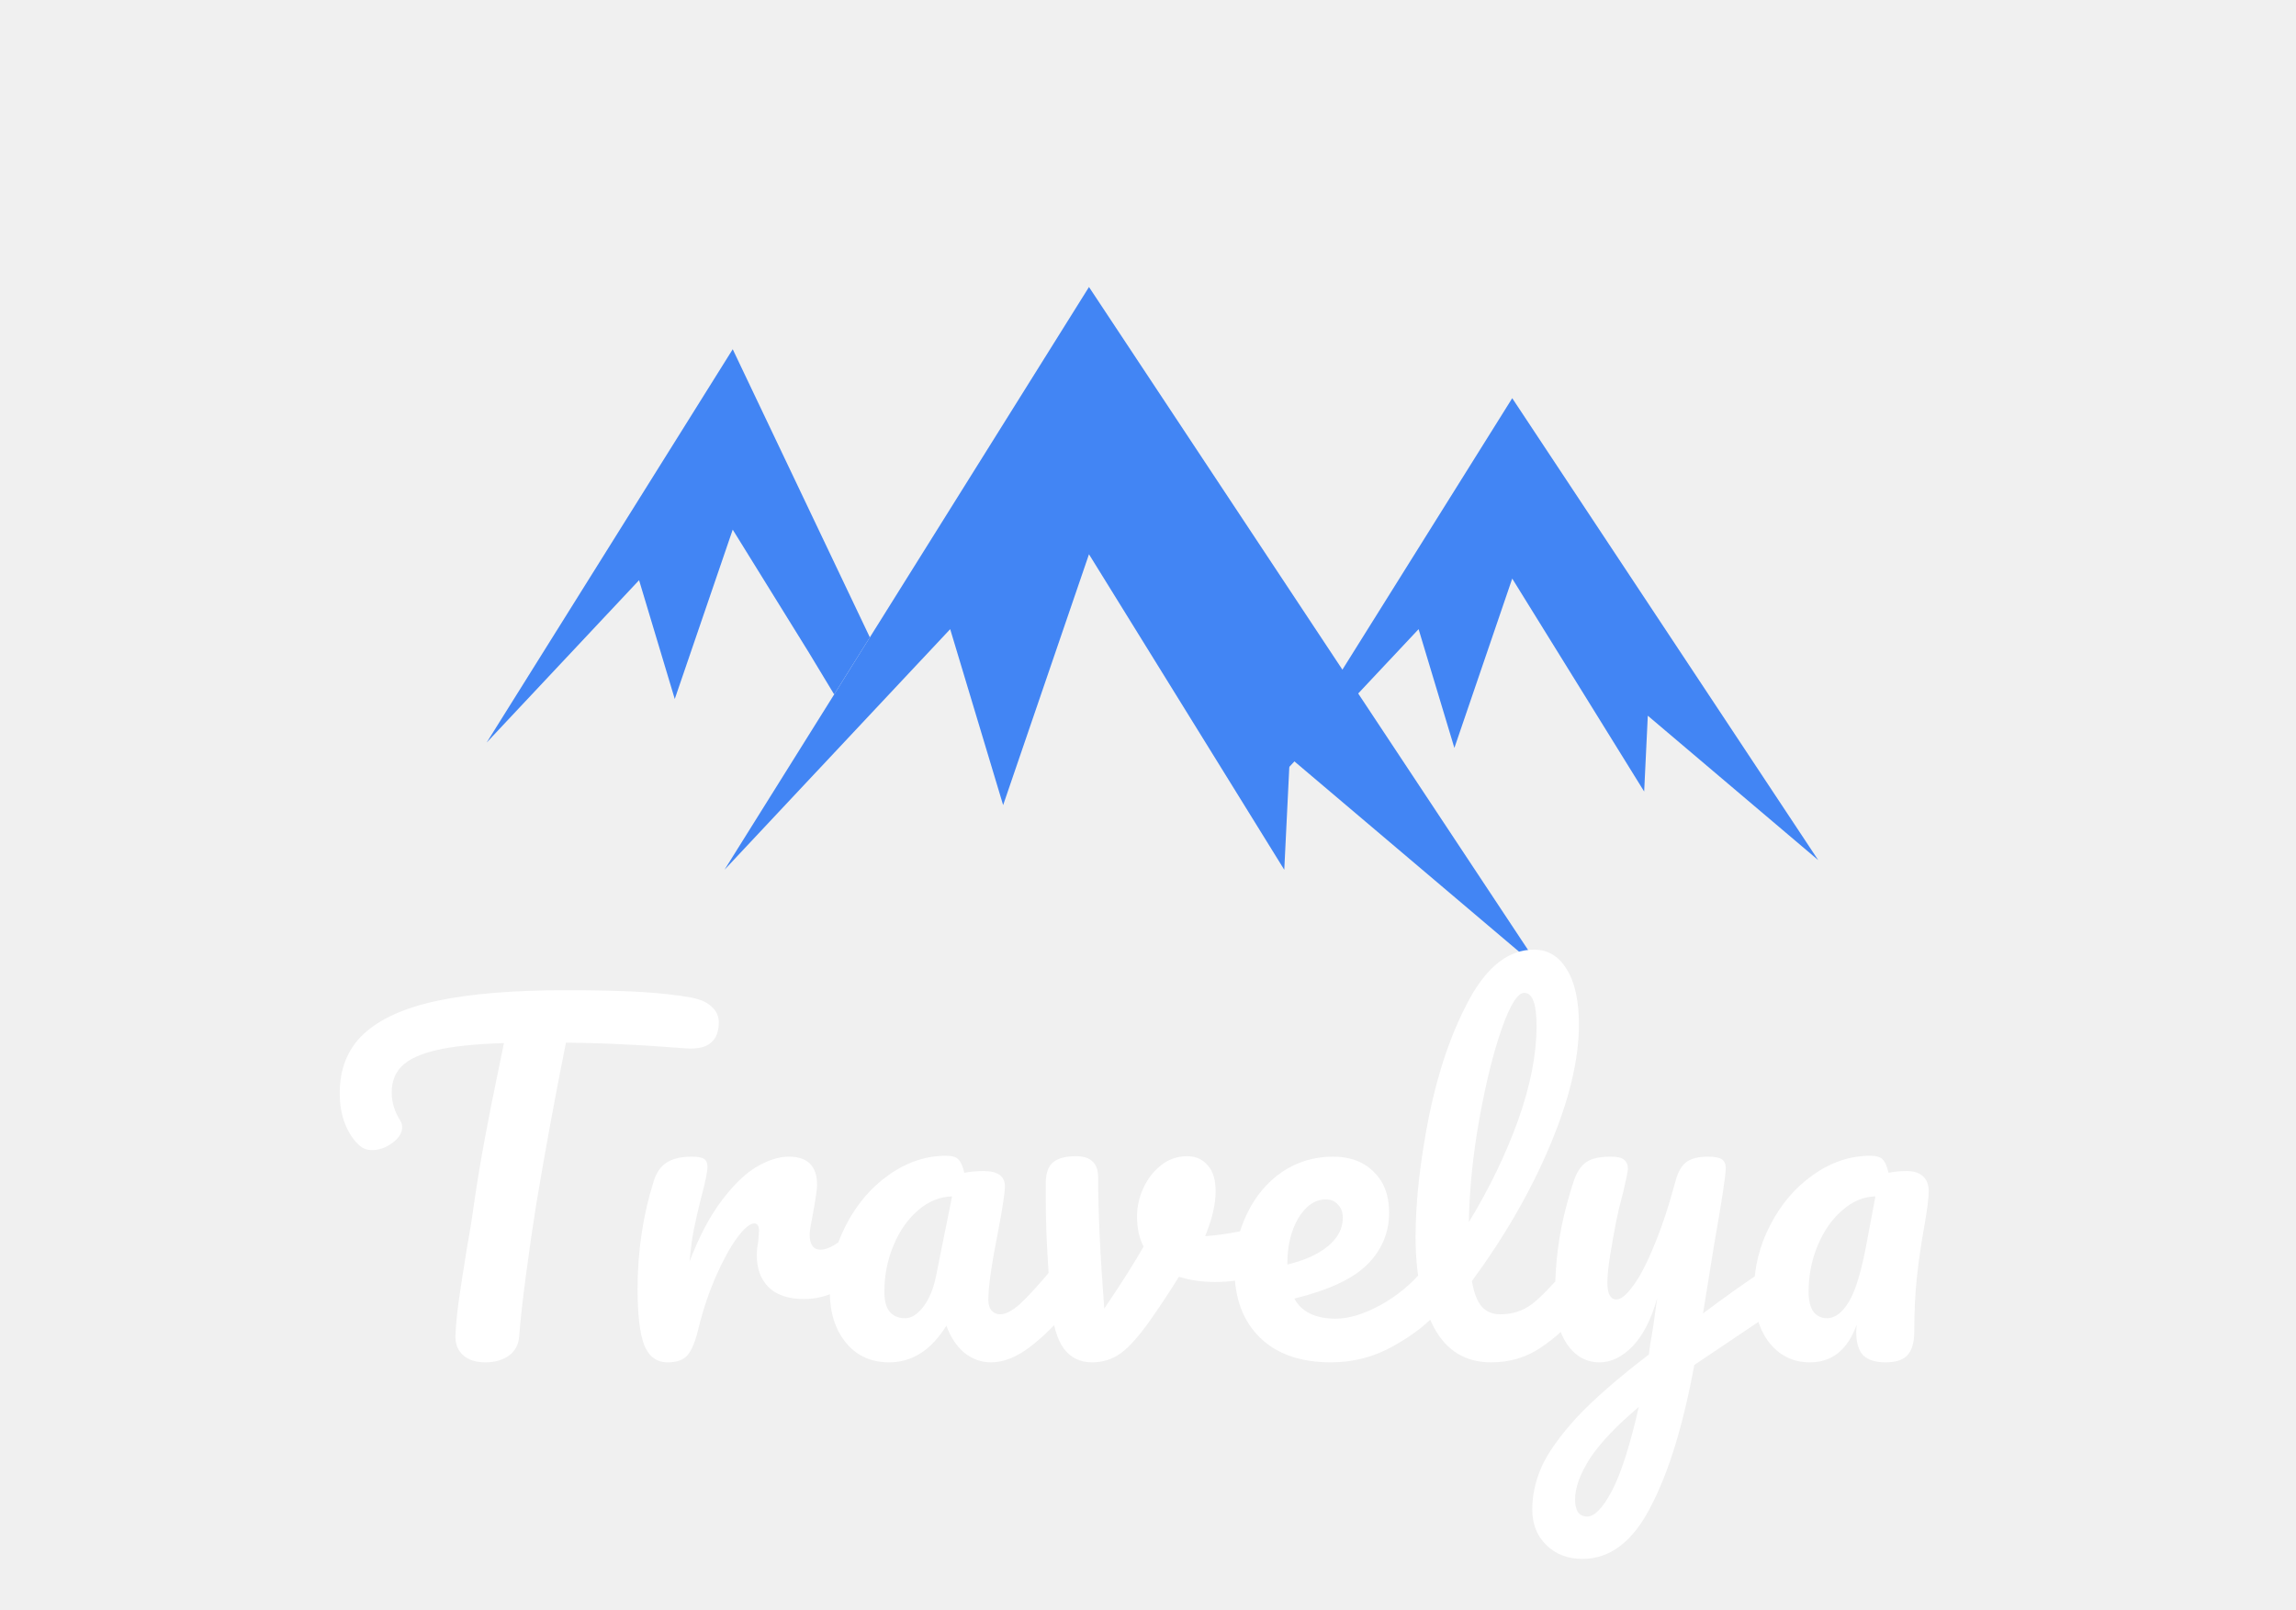
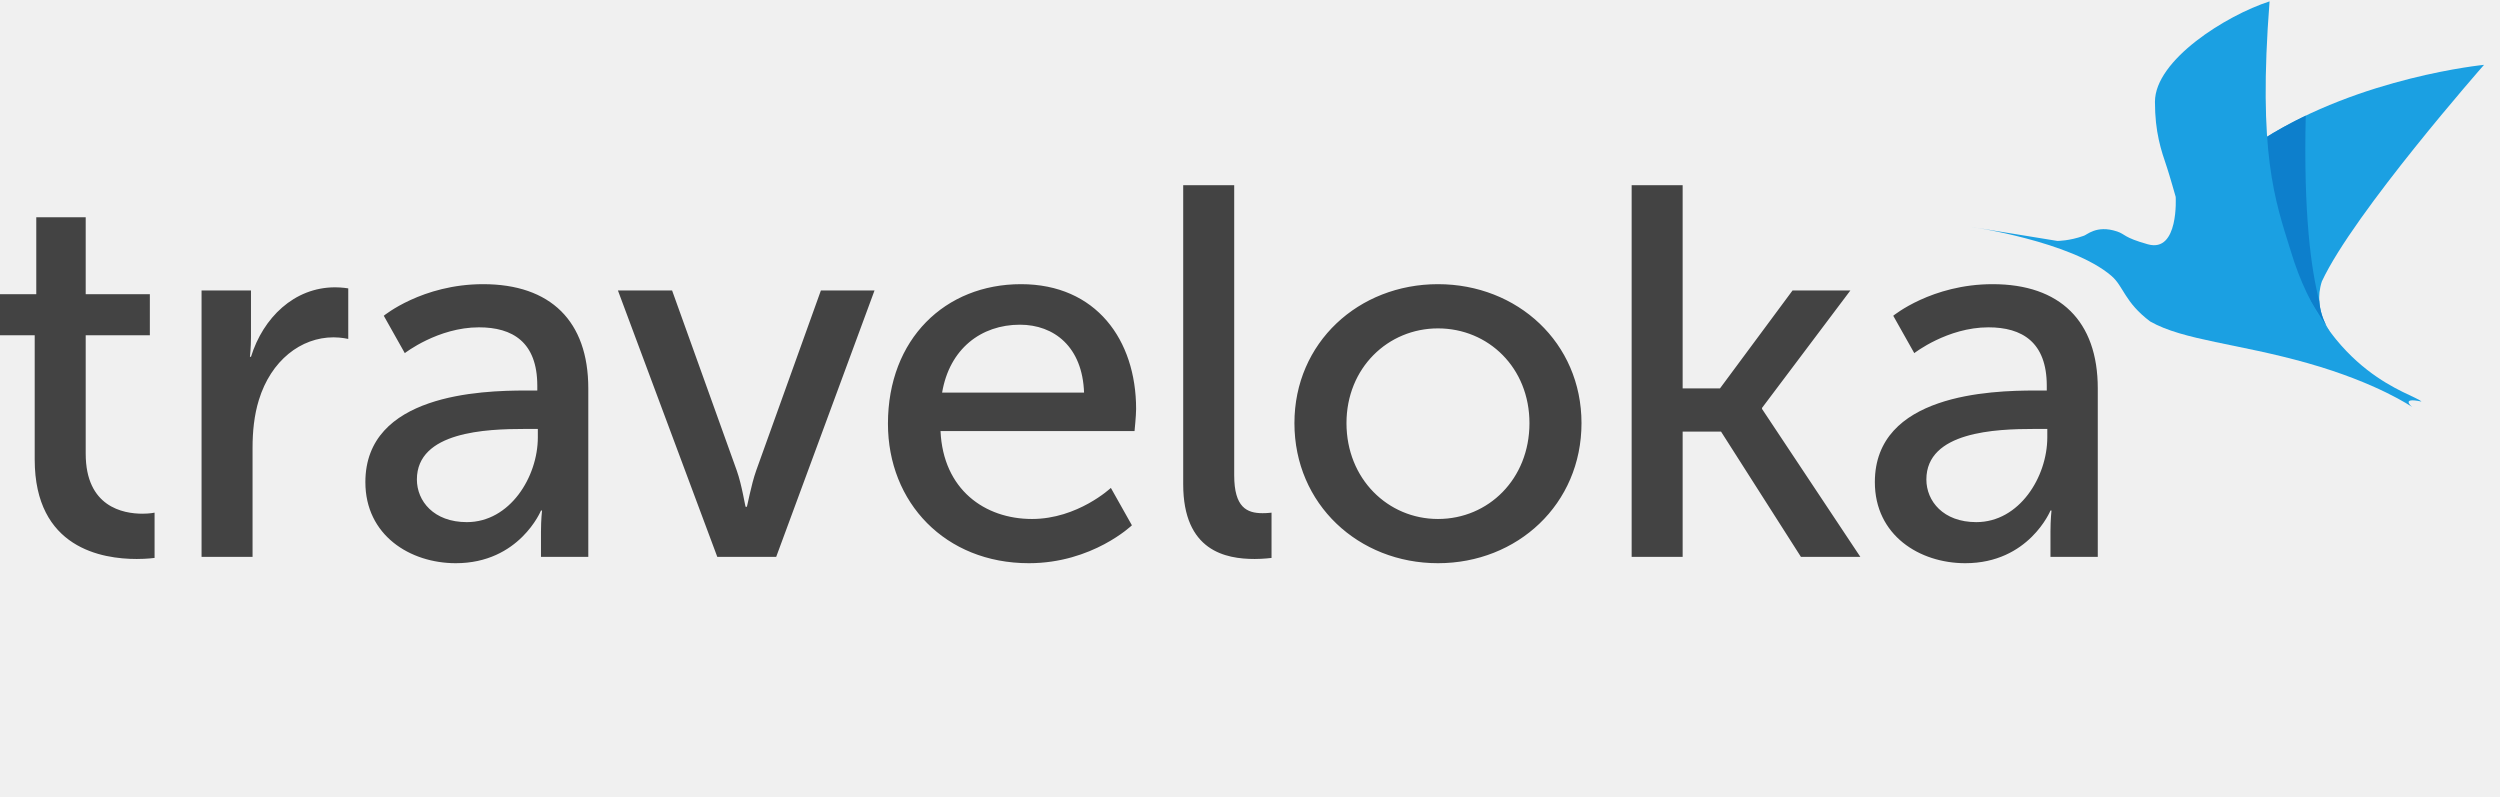
- <svg xmlns="http://www.w3.org/2000/svg" width="184" height="129" viewBox="0 0 184 129" fill="none">
-   <mask id="mask0_1_2" style="mask-type:luminance" maskUnits="userSpaceOnUse" x="58" y="23" width="66" height="55">
-     <path d="M58.061 69.7L87.27 23L123.591 77.838L103.362 60.701L102.92 69.7L87.27 44.417L80.391 64.519L76.147 50.419L58.061 69.7Z" fill="white" />
-   </mask>
-   <g mask="url(#mask0_1_2)">
-     <path d="M87.27 16.015L150.598 111.552H23.941L87.27 16.015Z" fill="#4285F4" stroke="#231F20" stroke-miterlimit="10" />
+ <svg xmlns="http://www.w3.org/2000/svg" width="135" height="43" viewBox="0 0 135 43" class="_1bmwm" fill="none" stroke="currentColor" stroke-linecap="round">
+   <g id="Train_Booking" stroke="none" stroke-width="1" fill="none" fill-rule="evenodd">
+     <g id="Train_Booking-Form_Login-Success" transform="translate(-174, -10)">
+       <g id="Logo-/-Normal-Text-Copy-2" transform="translate(174, 10)">
+         <g id="Icon-Blue-Copy" transform="translate(106.3485, 0)">
+           <path d="M15.875,7.506 C21.157,4.147 27.789,3.502 27.789,3.502 C27.789, 3.502 20.753,11.5 19.033,15.195 C18.502,16.806 19.614,18.118 19.614, 18.118 C19.614,18.118 16.532,14.666 15.875,7.506 Z" id="Path-7" fill="#1BA0E2" />
+           <path d="M18.162,6.244 C17.388,6.615 16.618,7.034 15.875,7.506 C16.209, 11.148 17.171,13.83 18.035,15.587 C18.497,16.405 18.937,17.089 19.269, 17.578 C19.101,17.252 18.928,16.797 18.895,16.267 C18.447,14.553 18.036, 11.524 18.162,6.244 Z" id="Path-7-Copy" fill="#0D7FCC" />
+           <path d="M11.139,10.631 C11.139,10.631 10.792,9.409 10.672,9.057 C10.349, 8.108 10.019,7.143 10.019,5.497 C10.019,3.239 13.865,0.83 16.208, 0.074 C15.573,8.291 16.496,10.806 17.347,13.537 C19.36,20.258 23.957, 21.229 24.411,21.685 C23.239,21.432 23.908,21.979 23.908,21.979 C23.908, 21.979 22.037,20.677 18.269,19.611 C14.501,18.545 11.561,18.382 9.762, 17.36 C8.377,16.32 8.333,15.472 7.675,14.903 C5.512,13.034 0.068, 12.248 0.068,12.248 L4.752,13.011 C4.752,13.011 5.396,13.011 6.156, 12.739 C6.319,12.717 6.841,12.123 7.97,12.498 C8.435,12.652 8.304, 12.818 9.635,13.192 C11.321,13.666 11.139,10.631 11.139,10.631 Z" id="Path-6" fill="#1BA0E2">
+ </path>
+         </g>
+         <path d="M1.874,24.812 C1.874,29.617 5.536,30.185 7.382,30.185 C7.95, 30.185 8.347,30.128 8.347,30.128 L8.347,27.683 C8.347,27.683 8.092,27.74 7.694, 27.74 C6.644,27.74 4.628,27.371 4.628,24.499 L4.628,18.103 L8.092,18.103 L8.092, 15.885 L4.628,15.885 L4.628,11.734 L1.959,11.734 L1.959,15.885 L0,15.885 L0, 18.103 L1.874,18.103 L1.874,24.812 Z M10.884,30.072 L13.638,30.072 L13.638, 24.187 C13.638,23.305 13.724,22.424 13.979,21.599 C14.632,19.467 16.25, 18.216 18.011,18.216 C18.437,18.216 18.806,18.302 18.806,18.302 L18.806, 15.572 C18.806,15.572 18.465,15.515 18.096,15.515 C15.881,15.515 14.206,17.164 13.553, 19.268 L13.496,19.268 C13.496,19.268 13.553,18.785 13.553,18.188 L13.553,15.686 L10.884, 15.686 L10.884,30.072 Z M19.73,26.035 C19.73,28.906 22.143,30.413 24.613, 30.413 C28.049,30.413 29.213,27.57 29.213,27.57 L29.27,27.57 C29.27, 27.57 29.213,28.053 29.213,28.707 L29.213,30.072 L31.768,30.072 L31.768,20.974 C31.768, 17.335 29.724,15.345 26.09,15.345 C22.796,15.345 20.724,17.051 20.724,17.051 L21.859, 19.069 C21.859,19.069 23.648,17.676 25.863,17.676 C27.68,17.676 29.014,18.472 29.014, 20.832 L29.014,21.088 L28.39,21.088 C25.976,21.088 19.73,21.287 19.73, 26.035 L19.73,26.035 Z M22.512,25.892 C22.512,23.305 26.26,23.163 28.333, 23.163 L29.043,23.163 L29.043,23.618 C29.043,25.75 27.538,28.195 25.21, 28.195 C23.421,28.195 22.512,27.058 22.512,25.892 L22.512,25.892 Z M38.734, 30.072 L41.914,30.072 L47.224,15.686 L44.328,15.686 L40.835,25.409 C40.552, 26.205 40.353,27.371 40.324,27.371 L40.268,27.371 C40.239,27.371 40.069, 26.205 39.785,25.409 L36.293,15.686 L33.368,15.686 L38.734,30.072 Z M47.949, 22.879 C47.949,27.143 51.044,30.413 55.558,30.413 C58.994,30.413 61.123,28.366 61.123, 28.366 L59.987,26.347 C59.987,26.347 58.199,28.025 55.729,28.025 C53.173, 28.025 50.93,26.433 50.788,23.277 L61.265,23.277 C61.265,23.277 61.35, 22.452 61.35,22.083 C61.35,18.358 59.192,15.345 55.132,15.345 C51.044, 15.345 47.949,18.302 47.949,22.879 L47.949,22.879 Z M50.874,21.201 C51.271, 18.842 52.975,17.534 55.076,17.534 C56.921,17.534 58.454,18.728 58.539, 21.201 L50.874,21.201 Z M63.893,26.148 C63.893,29.759 66.193,30.185 67.754, 30.185 C68.237,30.185 68.663,30.128 68.663,30.128 L68.663,27.683 C68.663,27.683 68.436, 27.712 68.18,27.712 C67.328,27.712 66.647,27.399 66.647,25.665 L66.647,10 L63.893, 10 L63.893,26.148 Z M69.899,22.85 C69.899,27.229 73.363,30.413 77.65,30.413 C81.938, 30.413 85.401,27.229 85.401,22.85 C85.401,18.501 81.938,15.345 77.65,15.345 C73.363, 15.345 69.899,18.501 69.899,22.85 L69.899,22.85 Z M72.71,22.85 C72.71,19.865 74.953, 17.733 77.65,17.733 C80.376,17.733 82.591,19.865 82.591,22.85 C82.591,25.864 80.376, 28.025 77.65,28.025 C74.953,28.025 72.71,25.864 72.71,22.85 L72.71,22.85 Z M88.109, 30.072 L90.863,30.072 L90.863,23.305 L92.935,23.305 L97.251,30.072 L100.459, 30.072 L95.15,22.083 L95.15,22.026 L99.92,15.686 L96.797,15.686 L92.879, 20.974 L90.863,20.974 L90.863,10 L88.109,10 L88.109,30.072 Z M101.242,26.035 C101.242, 28.906 103.655,30.413 106.125,30.413 C109.561,30.413 110.725,27.57 110.725,27.57 L110.781, 27.57 C110.781,27.57 110.725,28.053 110.725,28.707 L110.725,30.072 L113.28, 30.072 L113.28,20.974 C113.28,17.335 111.236,15.345 107.602,15.345 C104.308,15.345 102.235, 17.051 102.235,17.051 L103.371,19.069 C103.371,19.069 105.16,17.676 107.374,17.676 C109.191, 17.676 110.526,18.472 110.526,20.832 L110.526,21.088 L109.901,21.088 C107.488,21.088 101.242, 21.287 101.242,26.035 L101.242,26.035 Z M104.024,25.892 C104.024,23.305 107.772, 23.163 109.844,23.163 L110.554,23.163 L110.554,23.618 C110.554,25.75 109.049,28.195 106.721, 28.195 C104.933,28.195 104.024,27.058 104.024,25.892 L104.024,25.892 Z" id="traveloka" fill="#434343">
+ </path>
+       </g>
+     </g>
  </g>
-   <mask id="mask1_1_2" style="mask-type:luminance" maskUnits="userSpaceOnUse" x="101" y="31" width="45" height="38">
-     <path d="M101.47 63.43L121.189 31.91L145.712 68.929L132.054 57.355L131.762 63.43L121.189 46.366L116.553 59.938L113.685 50.419L101.47 63.43Z" fill="white" />
-   </mask>
-   <g mask="url(#mask1_1_2)">
-     <path d="M121.189 27.191L163.939 91.686H78.439L121.189 27.191Z" fill="#4285F4" stroke="#231F20" stroke-miterlimit="10" />
-   </g>
-   <mask id="mask2_1_2" style="mask-type:luminance" maskUnits="userSpaceOnUse" x="39" y="27" width="31" height="33">
-     <path d="M64.823 52.295L58.72 42.444L54.075 56.015L51.215 46.496L39 59.507L58.72 27.987L69.71 51.077L67.959 53.871L66.85 55.65L64.823 52.295Z" fill="white" />
-   </mask>
-   <g mask="url(#mask2_1_2)">
-     <path d="M58.72 23.504L101.47 87.999H15.97L58.72 23.504Z" fill="#4285F4" stroke="#231F20" stroke-miterlimit="10" />
-   </g>
-   <path d="M55.435 79.95C56.158 80.09 56.695 80.335 57.045 80.685C57.418 81.035 57.605 81.443 57.605 81.91C57.605 82.68 57.383 83.24 56.94 83.59C56.52 83.94 55.843 84.08 54.91 84.01C52.81 83.847 51.165 83.742 49.975 83.695C48.808 83.625 47.268 83.578 45.355 83.555C44.492 87.848 43.698 92.165 42.975 96.505C42.718 98.092 42.45 99.935 42.17 102.035C41.89 104.112 41.703 105.792 41.61 107.075C41.563 107.752 41.283 108.277 40.77 108.65C40.257 109 39.638 109.175 38.915 109.175C38.145 109.175 37.55 108.988 37.13 108.615C36.71 108.242 36.5 107.752 36.5 107.145C36.5 106.585 36.582 105.663 36.745 104.38C36.932 103.073 37.142 101.708 37.375 100.285C37.632 98.862 37.83 97.625 37.97 96.575C38.227 94.802 38.518 93.04 38.845 91.29C39.172 89.54 39.498 87.883 39.825 86.32C39.895 85.97 39.977 85.573 40.07 85.13C40.163 84.663 40.268 84.15 40.385 83.59C38.098 83.66 36.302 83.847 34.995 84.15C33.688 84.453 32.755 84.885 32.195 85.445C31.658 85.982 31.39 86.682 31.39 87.545C31.39 88.338 31.623 89.097 32.09 89.82C32.183 89.983 32.23 90.158 32.23 90.345C32.23 90.788 31.962 91.208 31.425 91.605C30.912 91.978 30.375 92.165 29.815 92.165C29.418 92.165 29.092 92.048 28.835 91.815C28.368 91.418 27.983 90.858 27.68 90.135C27.377 89.388 27.225 88.548 27.225 87.615C27.225 85.632 27.867 84.045 29.15 82.855C30.457 81.642 32.428 80.755 35.065 80.195C37.725 79.635 41.132 79.355 45.285 79.355C47.852 79.355 49.893 79.402 51.41 79.495C52.95 79.588 54.292 79.74 55.435 79.95ZM53.51 109.175C52.623 109.175 51.993 108.708 51.62 107.775C51.27 106.842 51.095 105.348 51.095 103.295C51.095 100.262 51.526 97.38 52.39 94.65C52.6 93.973 52.938 93.483 53.405 93.18C53.895 92.853 54.571 92.69 55.435 92.69C55.901 92.69 56.228 92.748 56.415 92.865C56.601 92.982 56.695 93.203 56.695 93.53C56.695 93.903 56.52 94.743 56.17 96.05C55.936 96.983 55.75 97.8 55.61 98.5C55.47 99.2 55.353 100.063 55.26 101.09C56.03 99.083 56.893 97.45 57.85 96.19C58.806 94.93 59.74 94.032 60.65 93.495C61.583 92.958 62.435 92.69 63.205 92.69C64.721 92.69 65.48 93.448 65.48 94.965C65.48 95.268 65.375 96.003 65.165 97.17C64.978 98.103 64.885 98.687 64.885 98.92C64.885 99.737 65.176 100.145 65.76 100.145C66.413 100.145 67.253 99.632 68.28 98.605C68.583 98.302 68.898 98.15 69.225 98.15C69.528 98.15 69.761 98.29 69.925 98.57C70.111 98.827 70.205 99.177 70.205 99.62C70.205 100.483 69.971 101.16 69.505 101.65C68.851 102.327 68.081 102.91 67.195 103.4C66.331 103.867 65.41 104.1 64.43 104.1C63.193 104.1 62.248 103.785 61.595 103.155C60.965 102.525 60.65 101.673 60.65 100.6C60.65 100.25 60.685 99.9 60.755 99.55C60.801 99.083 60.825 98.768 60.825 98.605C60.825 98.232 60.696 98.045 60.44 98.045C60.09 98.045 59.623 98.442 59.04 99.235C58.48 100.005 57.92 101.032 57.36 102.315C56.8 103.598 56.345 104.952 55.995 106.375C55.738 107.472 55.435 108.218 55.085 108.615C54.758 108.988 54.233 109.175 53.51 109.175ZM71.257 109.175C69.811 109.175 68.656 108.65 67.793 107.6C66.929 106.55 66.498 105.173 66.498 103.47C66.498 101.603 66.929 99.842 67.793 98.185C68.656 96.505 69.799 95.163 71.222 94.16C72.669 93.133 74.198 92.62 75.808 92.62C76.321 92.62 76.659 92.725 76.823 92.935C77.009 93.122 77.161 93.472 77.278 93.985C77.767 93.892 78.281 93.845 78.817 93.845C79.961 93.845 80.532 94.253 80.532 95.07C80.532 95.56 80.358 96.727 80.007 98.57C79.471 101.253 79.203 103.12 79.203 104.17C79.203 104.52 79.284 104.8 79.448 105.01C79.634 105.22 79.868 105.325 80.147 105.325C80.591 105.325 81.127 105.045 81.757 104.485C82.388 103.902 83.239 102.968 84.312 101.685C84.593 101.358 84.907 101.195 85.257 101.195C85.561 101.195 85.794 101.335 85.957 101.615C86.144 101.895 86.237 102.28 86.237 102.77C86.237 103.703 86.016 104.427 85.573 104.94C84.616 106.13 83.601 107.133 82.528 107.95C81.454 108.767 80.416 109.175 79.412 109.175C78.642 109.175 77.931 108.918 77.278 108.405C76.647 107.868 76.169 107.145 75.843 106.235C74.629 108.195 73.101 109.175 71.257 109.175ZM72.517 105.64C73.031 105.64 73.521 105.337 73.987 104.73C74.454 104.123 74.793 103.318 75.002 102.315L76.297 95.875C75.317 95.898 74.407 96.272 73.567 96.995C72.751 97.695 72.097 98.628 71.608 99.795C71.118 100.962 70.873 102.198 70.873 103.505C70.873 104.228 71.013 104.765 71.293 105.115C71.596 105.465 72.004 105.64 72.517 105.64ZM101.06 98.36C101.13 98.337 101.246 98.325 101.41 98.325C101.76 98.325 102.028 98.442 102.215 98.675C102.401 98.908 102.495 99.223 102.495 99.62C102.495 100.343 102.355 100.915 102.075 101.335C101.795 101.732 101.375 102.023 100.815 102.21C99.741 102.56 98.598 102.735 97.385 102.735C96.358 102.735 95.39 102.595 94.48 102.315C93.803 103.412 93.056 104.543 92.24 105.71C91.306 107.04 90.501 107.95 89.825 108.44C89.148 108.93 88.378 109.175 87.515 109.175C86.558 109.175 85.8 108.802 85.24 108.055C84.703 107.308 84.365 106.13 84.225 104.52C83.945 101.253 83.805 98.395 83.805 95.945V94.72C83.828 93.95 84.038 93.413 84.435 93.11C84.831 92.807 85.426 92.655 86.22 92.655C86.826 92.655 87.27 92.795 87.55 93.075C87.853 93.332 88.005 93.775 88.005 94.405C88.005 97.088 88.168 100.577 88.495 104.87C89.895 102.793 90.945 101.137 91.645 99.9C91.295 99.223 91.12 98.418 91.12 97.485C91.12 96.692 91.295 95.922 91.645 95.175C91.995 94.428 92.473 93.822 93.08 93.355C93.686 92.888 94.375 92.655 95.145 92.655C95.821 92.655 96.37 92.9 96.79 93.39C97.21 93.857 97.42 94.545 97.42 95.455C97.42 96.505 97.14 97.707 96.58 99.06C97.466 99.013 98.645 98.838 100.115 98.535L101.06 98.36ZM115.067 101.195C115.371 101.195 115.604 101.335 115.767 101.615C115.954 101.895 116.047 102.28 116.047 102.77C116.047 103.703 115.826 104.427 115.382 104.94C114.519 105.99 113.294 106.958 111.707 107.845C110.144 108.732 108.464 109.175 106.667 109.175C104.217 109.175 102.316 108.51 100.962 107.18C99.609 105.85 98.932 104.03 98.932 101.72C98.932 100.11 99.271 98.617 99.947 97.24C100.624 95.84 101.557 94.732 102.747 93.915C103.961 93.098 105.326 92.69 106.842 92.69C108.196 92.69 109.281 93.098 110.097 93.915C110.914 94.708 111.322 95.793 111.322 97.17C111.322 98.78 110.739 100.168 109.572 101.335C108.429 102.478 106.481 103.388 103.727 104.065C104.311 105.138 105.419 105.675 107.052 105.675C108.102 105.675 109.292 105.313 110.622 104.59C111.976 103.843 113.142 102.875 114.122 101.685C114.402 101.358 114.717 101.195 115.067 101.195ZM106.247 96.12C105.384 96.12 104.649 96.622 104.042 97.625C103.459 98.628 103.167 99.842 103.167 101.265V101.335C104.544 101.008 105.629 100.518 106.422 99.865C107.216 99.212 107.612 98.453 107.612 97.59C107.612 97.147 107.484 96.797 107.227 96.54C106.994 96.26 106.667 96.12 106.247 96.12ZM126.463 101.195C126.766 101.195 126.999 101.335 127.163 101.615C127.349 101.895 127.443 102.28 127.443 102.77C127.443 103.703 127.221 104.427 126.778 104.94C125.774 106.177 124.678 107.192 123.488 107.985C122.321 108.778 120.991 109.175 119.498 109.175C117.444 109.175 115.916 108.242 114.913 106.375C113.933 104.508 113.443 102.093 113.443 99.13C113.443 96.283 113.804 93.04 114.528 89.4C115.274 85.76 116.359 82.633 117.783 80.02C119.229 77.407 120.944 76.1 122.928 76.1C124.048 76.1 124.923 76.625 125.553 77.675C126.206 78.702 126.533 80.183 126.533 82.12C126.533 84.897 125.763 88.117 124.223 91.78C122.683 95.443 120.594 99.072 117.958 102.665C118.121 103.622 118.389 104.31 118.763 104.73C119.136 105.127 119.626 105.325 120.233 105.325C121.189 105.325 122.029 105.057 122.753 104.52C123.476 103.96 124.398 103.015 125.518 101.685C125.798 101.358 126.113 101.195 126.463 101.195ZM122.158 79.565C121.621 79.565 121.014 80.533 120.338 82.47C119.661 84.407 119.066 86.81 118.553 89.68C118.039 92.55 117.759 95.303 117.713 97.94C119.369 95.21 120.688 92.48 121.668 89.75C122.648 86.997 123.138 84.488 123.138 82.225C123.138 80.452 122.811 79.565 122.158 79.565ZM142.534 101.265C142.837 101.265 143.07 101.417 143.234 101.72C143.42 102 143.514 102.362 143.514 102.805C143.514 103.342 143.432 103.762 143.269 104.065C143.105 104.368 142.849 104.637 142.499 104.87L135.779 109.385C134.892 114.215 133.725 118.007 132.279 120.76C130.855 123.537 129.035 124.925 126.819 124.925C125.629 124.925 124.66 124.552 123.914 123.805C123.167 123.082 122.794 122.125 122.794 120.935C122.794 119.838 123.039 118.718 123.529 117.575C124.042 116.432 124.975 115.113 126.329 113.62C127.705 112.15 129.642 110.458 132.139 108.545L132.244 107.74C132.407 106.877 132.594 105.64 132.804 104.03C132.337 105.71 131.684 106.993 130.844 107.88C130.004 108.743 129.117 109.175 128.184 109.175C127.134 109.175 126.27 108.697 125.594 107.74C124.94 106.76 124.614 105.547 124.614 104.1C124.614 102.35 124.73 100.752 124.964 99.305C125.197 97.835 125.582 96.283 126.119 94.65C126.352 93.95 126.679 93.448 127.099 93.145C127.519 92.842 128.184 92.69 129.094 92.69C129.607 92.69 129.957 92.772 130.144 92.935C130.354 93.098 130.459 93.343 130.459 93.67C130.459 93.857 130.33 94.487 130.074 95.56C129.84 96.423 129.654 97.205 129.514 97.905C129.327 98.862 129.164 99.783 129.024 100.67C128.884 101.533 128.814 102.245 128.814 102.805C128.814 103.692 129.059 104.135 129.549 104.135C129.899 104.135 130.33 103.785 130.844 103.085C131.38 102.385 131.94 101.323 132.524 99.9C133.13 98.477 133.714 96.727 134.274 94.65C134.46 93.95 134.74 93.448 135.114 93.145C135.51 92.842 136.094 92.69 136.864 92.69C137.4 92.69 137.774 92.76 137.984 92.9C138.194 93.04 138.299 93.273 138.299 93.6C138.299 94.183 137.995 96.19 137.389 99.62L136.479 105.255C138.275 103.902 140.025 102.665 141.729 101.545C142.032 101.358 142.3 101.265 142.534 101.265ZM127.204 121.53C127.787 121.53 128.44 120.853 129.164 119.5C129.887 118.147 130.61 115.895 131.334 112.745C129.537 114.262 128.23 115.638 127.414 116.875C126.62 118.135 126.224 119.232 126.224 120.165C126.224 120.562 126.294 120.888 126.434 121.145C126.597 121.402 126.854 121.53 127.204 121.53ZM145.045 109.175C143.715 109.175 142.63 108.65 141.79 107.6C140.973 106.55 140.565 105.173 140.565 103.47C140.565 101.603 140.997 99.842 141.86 98.185C142.723 96.505 143.867 95.163 145.29 94.16C146.737 93.133 148.265 92.62 149.875 92.62C150.388 92.62 150.727 92.725 150.89 92.935C151.077 93.122 151.228 93.472 151.345 93.985C151.788 93.892 152.278 93.845 152.815 93.845C153.375 93.845 153.807 93.985 154.11 94.265C154.413 94.545 154.565 94.942 154.565 95.455C154.565 95.992 154.448 96.925 154.215 98.255C153.958 99.678 153.76 101.043 153.62 102.35C153.48 103.633 153.41 105.08 153.41 106.69C153.41 107.577 153.223 108.218 152.85 108.615C152.5 108.988 151.917 109.175 151.1 109.175C150.307 109.175 149.712 108.988 149.315 108.615C148.942 108.218 148.755 107.588 148.755 106.725L148.79 106.165C148.067 108.172 146.818 109.175 145.045 109.175ZM146.41 105.64C147.063 105.64 147.658 105.185 148.195 104.275C148.732 103.365 149.21 101.743 149.63 99.41L150.295 95.875C149.338 95.898 148.452 96.272 147.635 96.995C146.818 97.695 146.165 98.628 145.675 99.795C145.185 100.962 144.94 102.198 144.94 103.505C144.94 104.205 145.068 104.742 145.325 105.115C145.605 105.465 145.967 105.64 146.41 105.64Z" fill="#fff" />
</svg>
